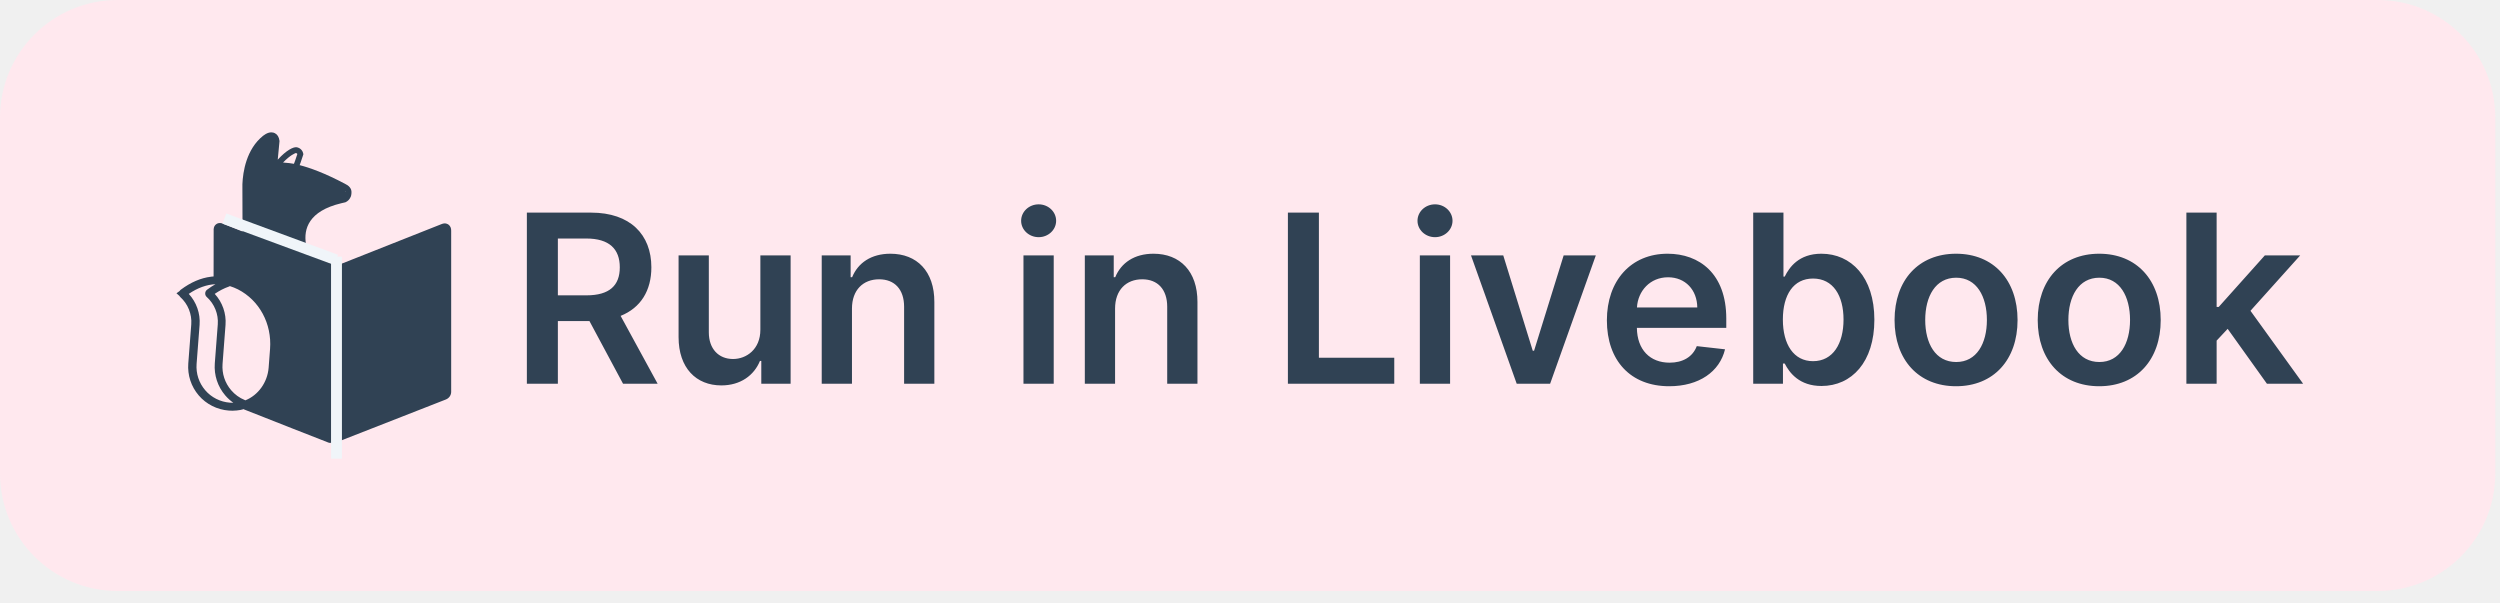
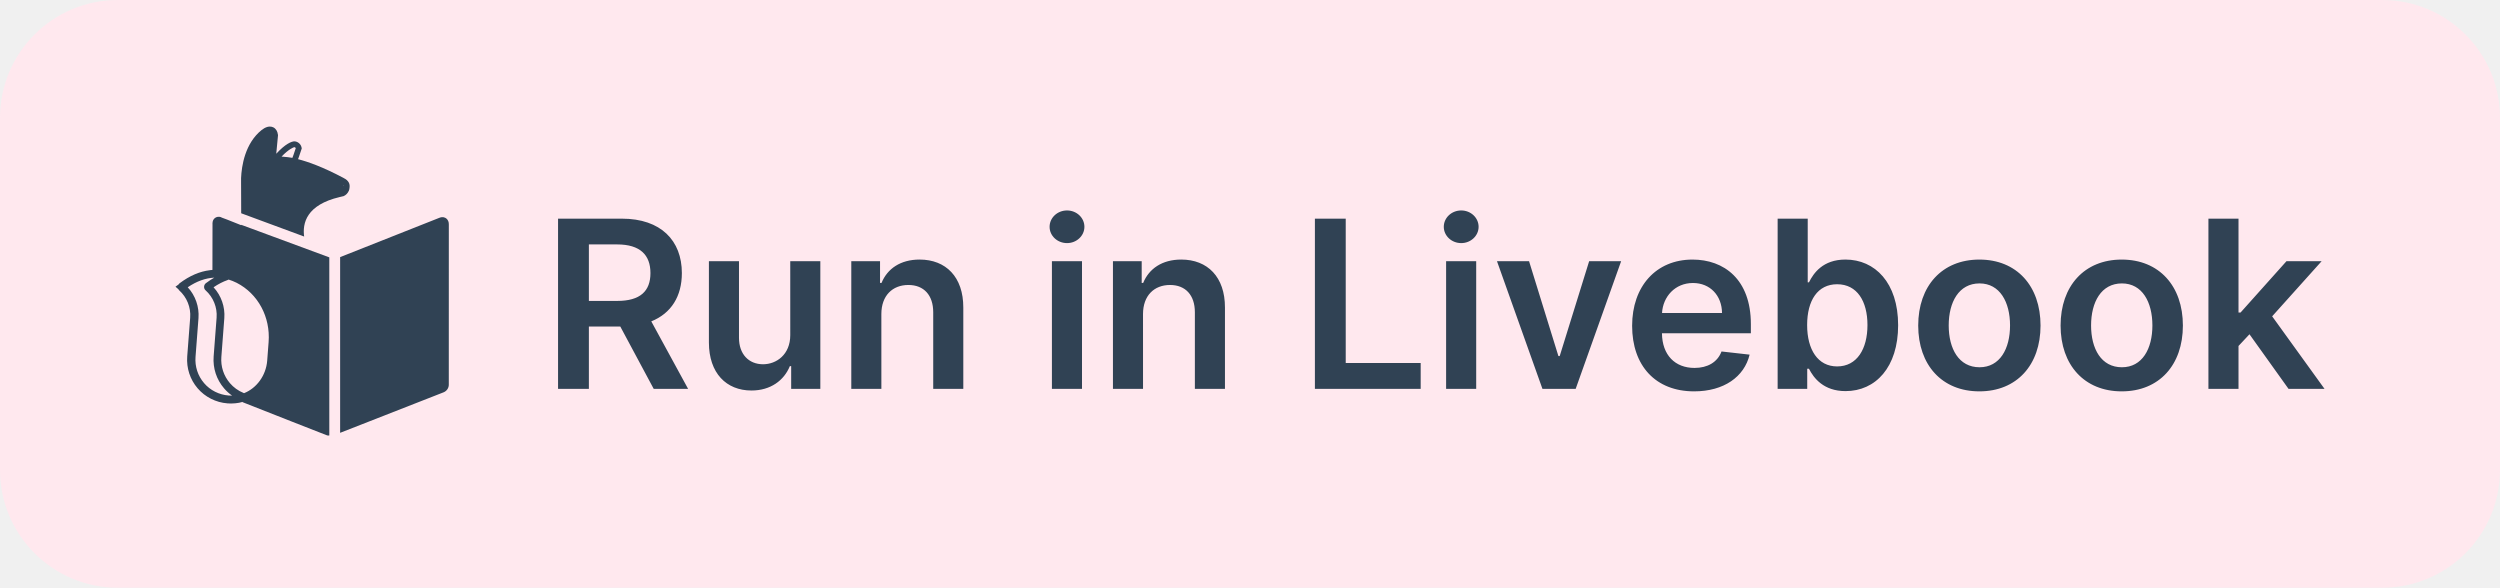
- <svg xmlns="http://www.w3.org/2000/svg" width="170" height="41" viewBox="0 0 170 41" fill="none">
-   <rect width="169.68" height="40.188" rx="8" fill="#FFE8EE" />
-   <path d="M30.68 15.689C30.685 15.524 30.627 15.38 30.515 15.288C30.457 15.239 30.288 15.133 30.037 15.234L23.189 17.947C22.387 17.522 21.57 17.057 20.801 16.574C20.646 15.578 20.975 14.35 23.218 13.818C23.446 13.769 23.475 13.759 23.489 13.755C23.644 13.687 23.77 13.561 23.842 13.397L23.857 13.368V13.353C23.876 13.315 23.881 13.276 23.886 13.247C23.915 13.083 23.905 12.947 23.852 12.841C23.784 12.71 23.673 12.604 23.509 12.527L23.494 12.517C22.068 11.758 21.043 11.4 20.38 11.231H20.375L20.438 11.061L20.627 10.5L20.622 10.452C20.602 10.317 20.477 10.051 20.143 10.007V10.012C19.95 9.997 19.5 10.186 18.886 10.858L19.007 9.591L19.002 9.562C18.973 9.321 18.862 9.142 18.688 9.055C18.562 8.992 18.354 8.953 18.069 9.113C18.015 9.142 17.953 9.185 17.89 9.233C16.748 10.147 16.516 11.69 16.483 12.527V12.536V12.546C16.483 12.57 16.483 12.701 16.483 12.73C16.483 12.744 16.483 12.763 16.483 12.778V12.802C16.483 12.807 16.483 12.807 16.483 12.812L16.492 15.742L15.143 15.205C14.93 15.118 14.78 15.191 14.713 15.239C14.514 15.375 14.524 15.612 14.529 15.674L14.524 18.798C14.471 18.803 14.423 18.808 14.369 18.813C14.36 18.813 14.35 18.813 14.345 18.817C13.659 18.9 12.967 19.195 12.285 19.707C12.256 19.732 12.232 19.756 12.213 19.79L12 19.944L12.193 20.113C12.208 20.142 12.232 20.172 12.256 20.196C12.778 20.665 13.059 21.361 13.006 22.057L12.803 24.717C12.745 25.51 12.996 26.284 13.514 26.888C14.021 27.483 14.766 27.86 15.554 27.918C15.632 27.923 15.704 27.928 15.781 27.928C15.786 27.928 15.791 27.928 15.796 27.928C15.801 27.928 15.806 27.928 15.815 27.928C15.907 27.928 15.999 27.923 16.091 27.913C16.265 27.899 16.434 27.865 16.594 27.817L16.584 27.836C18.426 28.561 21.618 29.823 22.329 30.094C22.367 30.108 22.411 30.118 22.45 30.118C22.474 30.118 22.498 30.113 22.522 30.108C22.566 30.123 22.609 30.137 22.653 30.137C22.701 30.137 22.745 30.128 22.788 30.113L30.322 27.164C30.54 27.077 30.685 26.869 30.68 26.632V15.689ZM23.509 13L23.518 13.024L23.475 13.02C23.484 13.015 23.494 13.005 23.509 13ZM20.124 10.404C20.177 10.418 20.206 10.447 20.22 10.471L20.07 10.921L19.988 11.139C19.829 11.11 19.558 11.071 19.248 11.052C19.742 10.539 20.051 10.428 20.124 10.404ZM16.686 27.222C16.671 27.212 16.657 27.207 16.642 27.202C16.284 27.057 15.965 26.825 15.719 26.535C15.293 26.037 15.085 25.404 15.133 24.751L15.336 22.091C15.395 21.322 15.124 20.549 14.601 19.983C14.921 19.765 15.24 19.601 15.559 19.49C15.583 19.48 15.607 19.47 15.632 19.456C15.815 19.514 15.999 19.586 16.183 19.678C17.638 20.423 18.494 22.014 18.364 23.726L18.267 25.007C18.185 26.018 17.546 26.878 16.686 27.222ZM15.868 27.386C15.849 27.386 15.83 27.386 15.81 27.386C15.752 27.386 15.69 27.386 15.632 27.381C14.983 27.333 14.369 27.023 13.954 26.535C13.528 26.037 13.32 25.404 13.368 24.751L13.572 22.091C13.63 21.317 13.359 20.549 12.836 19.983C13.441 19.572 14.05 19.354 14.65 19.325C14.461 19.436 14.268 19.557 14.079 19.702C14.002 19.761 13.958 19.848 13.954 19.944C13.949 20.041 13.987 20.133 14.06 20.196C14.582 20.665 14.863 21.361 14.809 22.057L14.606 24.717C14.548 25.51 14.8 26.284 15.317 26.888C15.482 27.081 15.67 27.251 15.878 27.396C15.873 27.386 15.868 27.386 15.868 27.386Z" fill="#304254" />
-   <rect width="0.74" height="13.735" transform="matrix(-1 0 0 1 23.251 17.4526)" fill="#F0F5F9" />
-   <rect width="0.74" height="8.094" transform="matrix(0.346677 -0.937985 -0.937985 -0.346677 22.7246 18.0181)" fill="#F0F5F9" />
-   <path d="M35.827 26.094H37.935V21.833H40.083L42.367 26.094H44.719L42.202 21.48C43.572 20.929 44.293 19.759 44.293 18.179C44.293 15.958 42.861 14.458 40.191 14.458H35.827V26.094ZM37.935 20.083V16.219H39.867C41.441 16.219 42.146 16.941 42.146 18.179C42.146 19.418 41.441 20.083 39.879 20.083H37.935ZM51.705 22.424C51.705 23.753 50.756 24.412 49.847 24.412C48.859 24.412 48.2 23.713 48.2 22.605V17.367H46.143V22.924C46.143 25.02 47.336 26.208 49.052 26.208C50.359 26.208 51.279 25.52 51.677 24.543H51.768V26.094H53.762V17.367H51.705V22.424ZM57.934 20.98C57.934 19.719 58.695 18.992 59.781 18.992C60.843 18.992 61.479 19.691 61.479 20.855V26.094H63.536V20.537C63.542 18.446 62.349 17.253 60.548 17.253C59.241 17.253 58.343 17.878 57.945 18.85H57.843V17.367H55.877V26.094H57.934V20.98ZM69.596 26.094H71.653V17.367H69.596V26.094ZM70.63 16.128C71.283 16.128 71.817 15.628 71.817 15.014C71.817 14.395 71.283 13.895 70.63 13.895C69.971 13.895 69.437 14.395 69.437 15.014C69.437 15.628 69.971 16.128 70.63 16.128ZM75.825 20.98C75.825 19.719 76.586 18.992 77.671 18.992C78.734 18.992 79.37 19.691 79.37 20.855V26.094H81.427V20.537C81.433 18.446 80.239 17.253 78.438 17.253C77.131 17.253 76.234 17.878 75.836 18.85H75.734V17.367H73.768V26.094H75.825V20.98ZM87.577 26.094H94.81V24.327H89.685V14.458H87.577V26.094ZM96.549 26.094H98.606V17.367H96.549V26.094ZM97.583 16.128C98.237 16.128 98.771 15.628 98.771 15.014C98.771 14.395 98.237 13.895 97.583 13.895C96.924 13.895 96.39 14.395 96.39 15.014C96.39 15.628 96.924 16.128 97.583 16.128ZM108.516 17.367H106.329L104.317 23.85H104.227L102.221 17.367H100.028L103.136 26.094H105.408L108.516 17.367ZM113.506 26.264C115.54 26.264 116.938 25.27 117.302 23.753L115.381 23.537C115.103 24.276 114.421 24.662 113.535 24.662C112.205 24.662 111.325 23.787 111.308 22.293H117.387V21.662C117.387 18.6 115.546 17.253 113.398 17.253C110.898 17.253 109.268 19.088 109.268 21.782C109.268 24.52 110.876 26.264 113.506 26.264ZM111.313 20.907C111.376 19.793 112.2 18.855 113.427 18.855C114.609 18.855 115.404 19.719 115.415 20.907H111.313ZM119.218 26.094H121.241V24.719H121.36C121.684 25.355 122.36 26.247 123.86 26.247C125.917 26.247 127.457 24.617 127.457 21.742C127.457 18.833 125.871 17.253 123.854 17.253C122.315 17.253 121.673 18.179 121.36 18.81H121.275V14.458H119.218V26.094ZM121.235 21.73C121.235 20.037 121.962 18.941 123.286 18.941C124.656 18.941 125.36 20.105 125.36 21.73C125.36 23.367 124.644 24.56 123.286 24.56C121.974 24.56 121.235 23.424 121.235 21.73ZM133.012 26.264C135.569 26.264 137.194 24.463 137.194 21.764C137.194 19.06 135.569 17.253 133.012 17.253C130.455 17.253 128.83 19.06 128.83 21.764C128.83 24.463 130.455 26.264 133.012 26.264ZM133.023 24.617C131.609 24.617 130.915 23.355 130.915 21.759C130.915 20.162 131.609 18.884 133.023 18.884C134.415 18.884 135.109 20.162 135.109 21.759C135.109 23.355 134.415 24.617 133.023 24.617ZM142.746 26.264C145.303 26.264 146.928 24.463 146.928 21.764C146.928 19.06 145.303 17.253 142.746 17.253C140.19 17.253 138.565 19.06 138.565 21.764C138.565 24.463 140.19 26.264 142.746 26.264ZM142.758 24.617C141.343 24.617 140.65 23.355 140.65 21.759C140.65 20.162 141.343 18.884 142.758 18.884C144.15 18.884 144.843 20.162 144.843 21.759C144.843 23.355 144.15 24.617 142.758 24.617ZM148.674 26.094H150.731V23.162L151.481 22.361L154.151 26.094H156.612L153.032 21.134L156.413 17.367H154.009L150.873 20.872H150.731V14.458H148.674V26.094Z" fill="#304254" />
+ <svg xmlns="http://www.w3.org/2000/svg" width="170.943" height="40.188" viewBox="0 0 170.943 40.188" fill="none" version="1.1" id="svg12">
+   <defs id="defs16">
+     <clipPath clipPathUnits="userSpaceOnUse" id="clipPath849">
+       <path id="path851" style="fill:#000000;fill-opacity:0.808;stroke-width:21.796;stroke-linecap:round;stroke-linejoin:round" d="M -0.76,-0.93 V 22.861 H 19.291 V -0.93 Z M 3.377,5.723 10.562,8.379 10.518,8.5 h 0.301 v 13 H 10.119 V 8.961 L 3.135,6.379 Z" />
+     </clipPath>
+   </defs>
+   <rect width="170.943" height="40.188" rx="8.06" fill="#3e64ff" id="rect2" x="0" y="0" style="stroke-width:1.004;fill:#ffe8ee;fill-opacity:1" />
+   <path d="m 38.158,26.588 h 2.108 v -4.261 h 2.148 l 2.284,4.261 h 2.352 l -2.517,-4.614 c 1.369,-0.551 2.091,-1.722 2.091,-3.301 0,-2.222 -1.432,-3.722 -4.102,-3.722 h -4.364 z m 2.108,-6.011 v -3.864 h 1.932 c 1.574,0 2.278,0.722 2.278,1.96 0,1.239 -0.705,1.903 -2.267,1.903 z m 13.77,2.341 c 0,1.33 -0.949,1.989 -1.858,1.989 -0.989,0 -1.648,-0.699 -1.648,-1.807 v -5.239 h -2.057 v 5.557 c 0,2.097 1.193,3.284 2.909,3.284 1.307,0 2.227,-0.688 2.625,-1.665 h 0.091 v 1.551 h 1.994 v -8.727 h -2.057 z m 6.229,-1.443 c 0,-1.261 0.761,-1.989 1.847,-1.989 1.063,0 1.699,0.699 1.699,1.864 v 5.239 h 2.057 v -5.557 c 0.006,-2.091 -1.188,-3.284 -2.989,-3.284 -1.307,0 -2.205,0.625 -2.602,1.597 h -0.102 v -1.483 h -1.966 v 8.727 h 2.057 z m 11.662,5.114 h 2.057 v -8.727 h -2.057 z m 1.034,-9.966 c 0.653,0 1.188,-0.5 1.188,-1.114 0,-0.619 -0.534,-1.119 -1.188,-1.119 -0.659,0 -1.193,0.5 -1.193,1.119 0,0.614 0.534,1.114 1.193,1.114 z m 5.195,4.852 c 0,-1.261 0.761,-1.989 1.847,-1.989 1.063,0 1.699,0.699 1.699,1.864 v 5.239 h 2.057 v -5.557 c 0.006,-2.091 -1.188,-3.284 -2.989,-3.284 -1.307,0 -2.205,0.625 -2.602,1.597 h -0.102 v -1.483 h -1.966 v 8.727 h 2.057 z m 11.753,5.114 h 7.233 v -1.767 h -5.125 v -9.869 h -2.108 z m 8.972,0 h 2.057 v -8.727 h -2.057 z m 1.034,-9.966 c 0.653,0 1.188,-0.5 1.188,-1.114 0,-0.619 -0.534,-1.119 -1.188,-1.119 -0.659,0 -1.193,0.5 -1.193,1.119 0,0.614 0.534,1.114 1.193,1.114 z m 10.933,1.239 h -2.187 l -2.012,6.483 h -0.09 l -2.006,-6.483 h -2.193 l 3.108,8.727 h 2.272 z m 4.99,8.898 c 2.034,0 3.432,-0.994 3.796,-2.511 l -1.921,-0.216 c -0.278,0.739 -0.96,1.125 -1.846,1.125 -1.33,0 -2.21,-0.875 -2.227,-2.369 h 6.079 v -0.631 c 0,-3.062 -1.841,-4.409 -3.989,-4.409 -2.5,0 -4.13,1.835 -4.13,4.528 0,2.739 1.608,4.483 4.238,4.483 z m -2.193,-5.358 c 0.063,-1.114 0.887,-2.051 2.114,-2.051 1.182,0 1.977,0.864 1.988,2.051 z m 7.905,5.188 h 2.023 v -1.375 h 0.119 c 0.324,0.636 1,1.528 2.5,1.528 2.057,0 3.597,-1.631 3.597,-4.506 0,-2.909 -1.586,-4.489 -3.603,-4.489 -1.539,0 -2.181,0.926 -2.494,1.557 h -0.085 v -4.352 h -2.057 z m 2.017,-4.364 c 0,-1.693 0.727,-2.79 2.051,-2.79 1.37,0 2.074,1.165 2.074,2.79 0,1.636 -0.716,2.829 -2.074,2.829 -1.312,0 -2.051,-1.136 -2.051,-2.829 z m 11.777,4.534 c 2.557,0 4.182,-1.801 4.182,-4.5 0,-2.704 -1.625,-4.511 -4.182,-4.511 -2.557,0 -4.182,1.807 -4.182,4.511 0,2.699 1.625,4.5 4.182,4.5 z m 0.011,-1.648 c -1.414,0 -2.108,-1.261 -2.108,-2.858 0,-1.597 0.694,-2.875 2.108,-2.875 1.392,0 2.086,1.278 2.086,2.875 0,1.597 -0.694,2.858 -2.086,2.858 z m 9.723,1.648 c 2.557,0 4.182,-1.801 4.182,-4.5 0,-2.704 -1.625,-4.511 -4.182,-4.511 -2.556,0 -4.181,1.807 -4.181,4.511 0,2.699 1.625,4.5 4.181,4.5 z m 0.012,-1.648 c -1.415,0 -2.108,-1.261 -2.108,-2.858 0,-1.597 0.693,-2.875 2.108,-2.875 1.392,0 2.085,1.278 2.085,2.875 0,1.597 -0.693,2.858 -2.085,2.858 z m 5.916,1.477 h 2.057 v -2.932 l 0.75,-0.801 2.67,3.733 h 2.461 l -3.58,-4.96 3.381,-3.767 h -2.404 l -3.136,3.506 h -0.142 v -6.415 h -2.057 z" fill="#ffffff" id="path10" style="stroke-width:1;fill:#304254;fill-opacity:1" />
+   <path d="M 17.85,6.831 C 17.854,6.675 17.799,6.538 17.694,6.451 17.639,6.405 17.479,6.304 17.241,6.401 l -6.481,2.567 C 10.001,8.565 9.227,8.126 8.499,7.668 8.353,6.726 8.664,5.563 10.788,5.06 11.003,5.014 11.03,5.005 11.044,5 11.191,4.936 11.309,4.817 11.378,4.661 L 11.392,4.634 V 4.62 C 11.41,4.584 11.415,4.547 11.419,4.52 11.447,4.364 11.438,4.236 11.387,4.135 11.323,4.012 11.218,3.911 11.062,3.838 L 11.049,3.829 C 9.699,3.11 8.728,2.771 8.101,2.611 H 8.097 L 8.156,2.451 8.335,1.92 8.33,1.874 C 8.312,1.746 8.193,1.494 7.877,1.453 V 1.458 C 7.694,1.444 7.268,1.623 6.687,2.259 L 6.801,1.06 6.797,1.032 C 6.769,0.803 6.664,0.634 6.499,0.552 6.38,0.492 6.184,0.456 5.914,0.607 5.863,0.634 5.804,0.675 5.744,0.721 4.664,1.586 4.445,3.046 4.412,3.838 v 0.009 0.009 c 0,0.023 0,0.146 0,0.174 0,0.014 0,0.032 0,0.046 v 0.023 c 0,0.005 0,0.005 0,0.009 L 4.422,6.881 3.145,6.373 C 2.943,6.291 2.801,6.359 2.737,6.405 2.55,6.533 2.559,6.758 2.564,6.817 L 2.559,9.774 C 2.509,9.778 2.463,9.783 2.412,9.787 c -0.009,0 -0.018,0 -0.023,0.005 -0.65,0.078 -1.304,0.357 -1.95,0.842 -0.027,0.023 -0.05,0.046 -0.069,0.078 l -0.201,0.146 0.183,0.16 c 0.014,0.027 0.037,0.055 0.059,0.078 0.494,0.444 0.76,1.103 0.709,1.762 l -0.192,2.517 c -0.055,0.751 0.183,1.483 0.673,2.055 0.481,0.563 1.185,0.92 1.931,0.975 0.073,0.005 0.142,0.009 0.215,0.009 0.005,0 0.009,0 0.014,0 0.005,0 0.009,0 0.018,0 0.087,0 0.174,-0.004 0.261,-0.014 0.165,-0.014 0.325,-0.046 0.476,-0.091 l -0.009,0.018 c 1.744,0.686 4.764,1.881 5.437,2.137 0.037,0.014 0.078,0.023 0.114,0.023 0.023,0 0.046,-0.005 0.069,-0.009 0.041,0.014 0.082,0.028 0.124,0.028 0.046,0 0.087,-0.009 0.128,-0.023 l 7.13,-2.792 c 0.206,-0.082 0.343,-0.279 0.339,-0.503 z M 11.062,4.286 11.072,4.309 11.03,4.304 C 11.04,4.3 11.049,4.291 11.062,4.286 Z M 7.859,1.829 C 7.909,1.842 7.937,1.87 7.95,1.893 L 7.808,2.318 7.731,2.524 C 7.58,2.497 7.323,2.46 7.03,2.442 7.497,1.957 7.79,1.851 7.859,1.829 Z M 4.605,17.746 C 4.591,17.737 4.577,17.732 4.564,17.728 4.225,17.59 3.923,17.371 3.689,17.096 3.287,16.625 3.09,16.025 3.136,15.408 l 0.192,-2.517 c 0.055,-0.728 -0.201,-1.46 -0.696,-1.995 0.302,-0.206 0.604,-0.362 0.906,-0.467 0.023,-0.009 0.046,-0.018 0.069,-0.032 0.174,0.055 0.348,0.124 0.522,0.211 1.378,0.705 2.188,2.211 2.064,3.831 L 6.101,15.65 c -0.078,0.957 -0.682,1.771 -1.497,2.096 z m -0.773,0.156 c -0.018,0 -0.037,0 -0.055,0 -0.055,0 -0.114,0 -0.169,-0.005 C 2.994,17.851 2.412,17.558 2.019,17.096 1.616,16.625 1.419,16.025 1.465,15.408 L 1.657,12.89 C 1.712,12.158 1.456,11.43 0.962,10.895 1.534,10.506 2.11,10.3 2.678,10.273 c -0.178,0.105 -0.362,0.22 -0.54,0.357 -0.073,0.055 -0.114,0.137 -0.119,0.229 -0.005,0.091 0.032,0.178 0.101,0.238 0.494,0.444 0.76,1.103 0.709,1.762 l -0.192,2.517 c -0.055,0.751 0.183,1.483 0.673,2.055 0.156,0.183 0.334,0.343 0.531,0.48 C 3.836,17.902 3.831,17.902 3.831,17.902 Z" fill="#ffffff" id="path2" clip-path="url(#clipPath849)" transform="matrix(1.057084,0,0,1.057081,11.82038,8.125459)" style="fill:#304254;fill-opacity:1" />
</svg>
